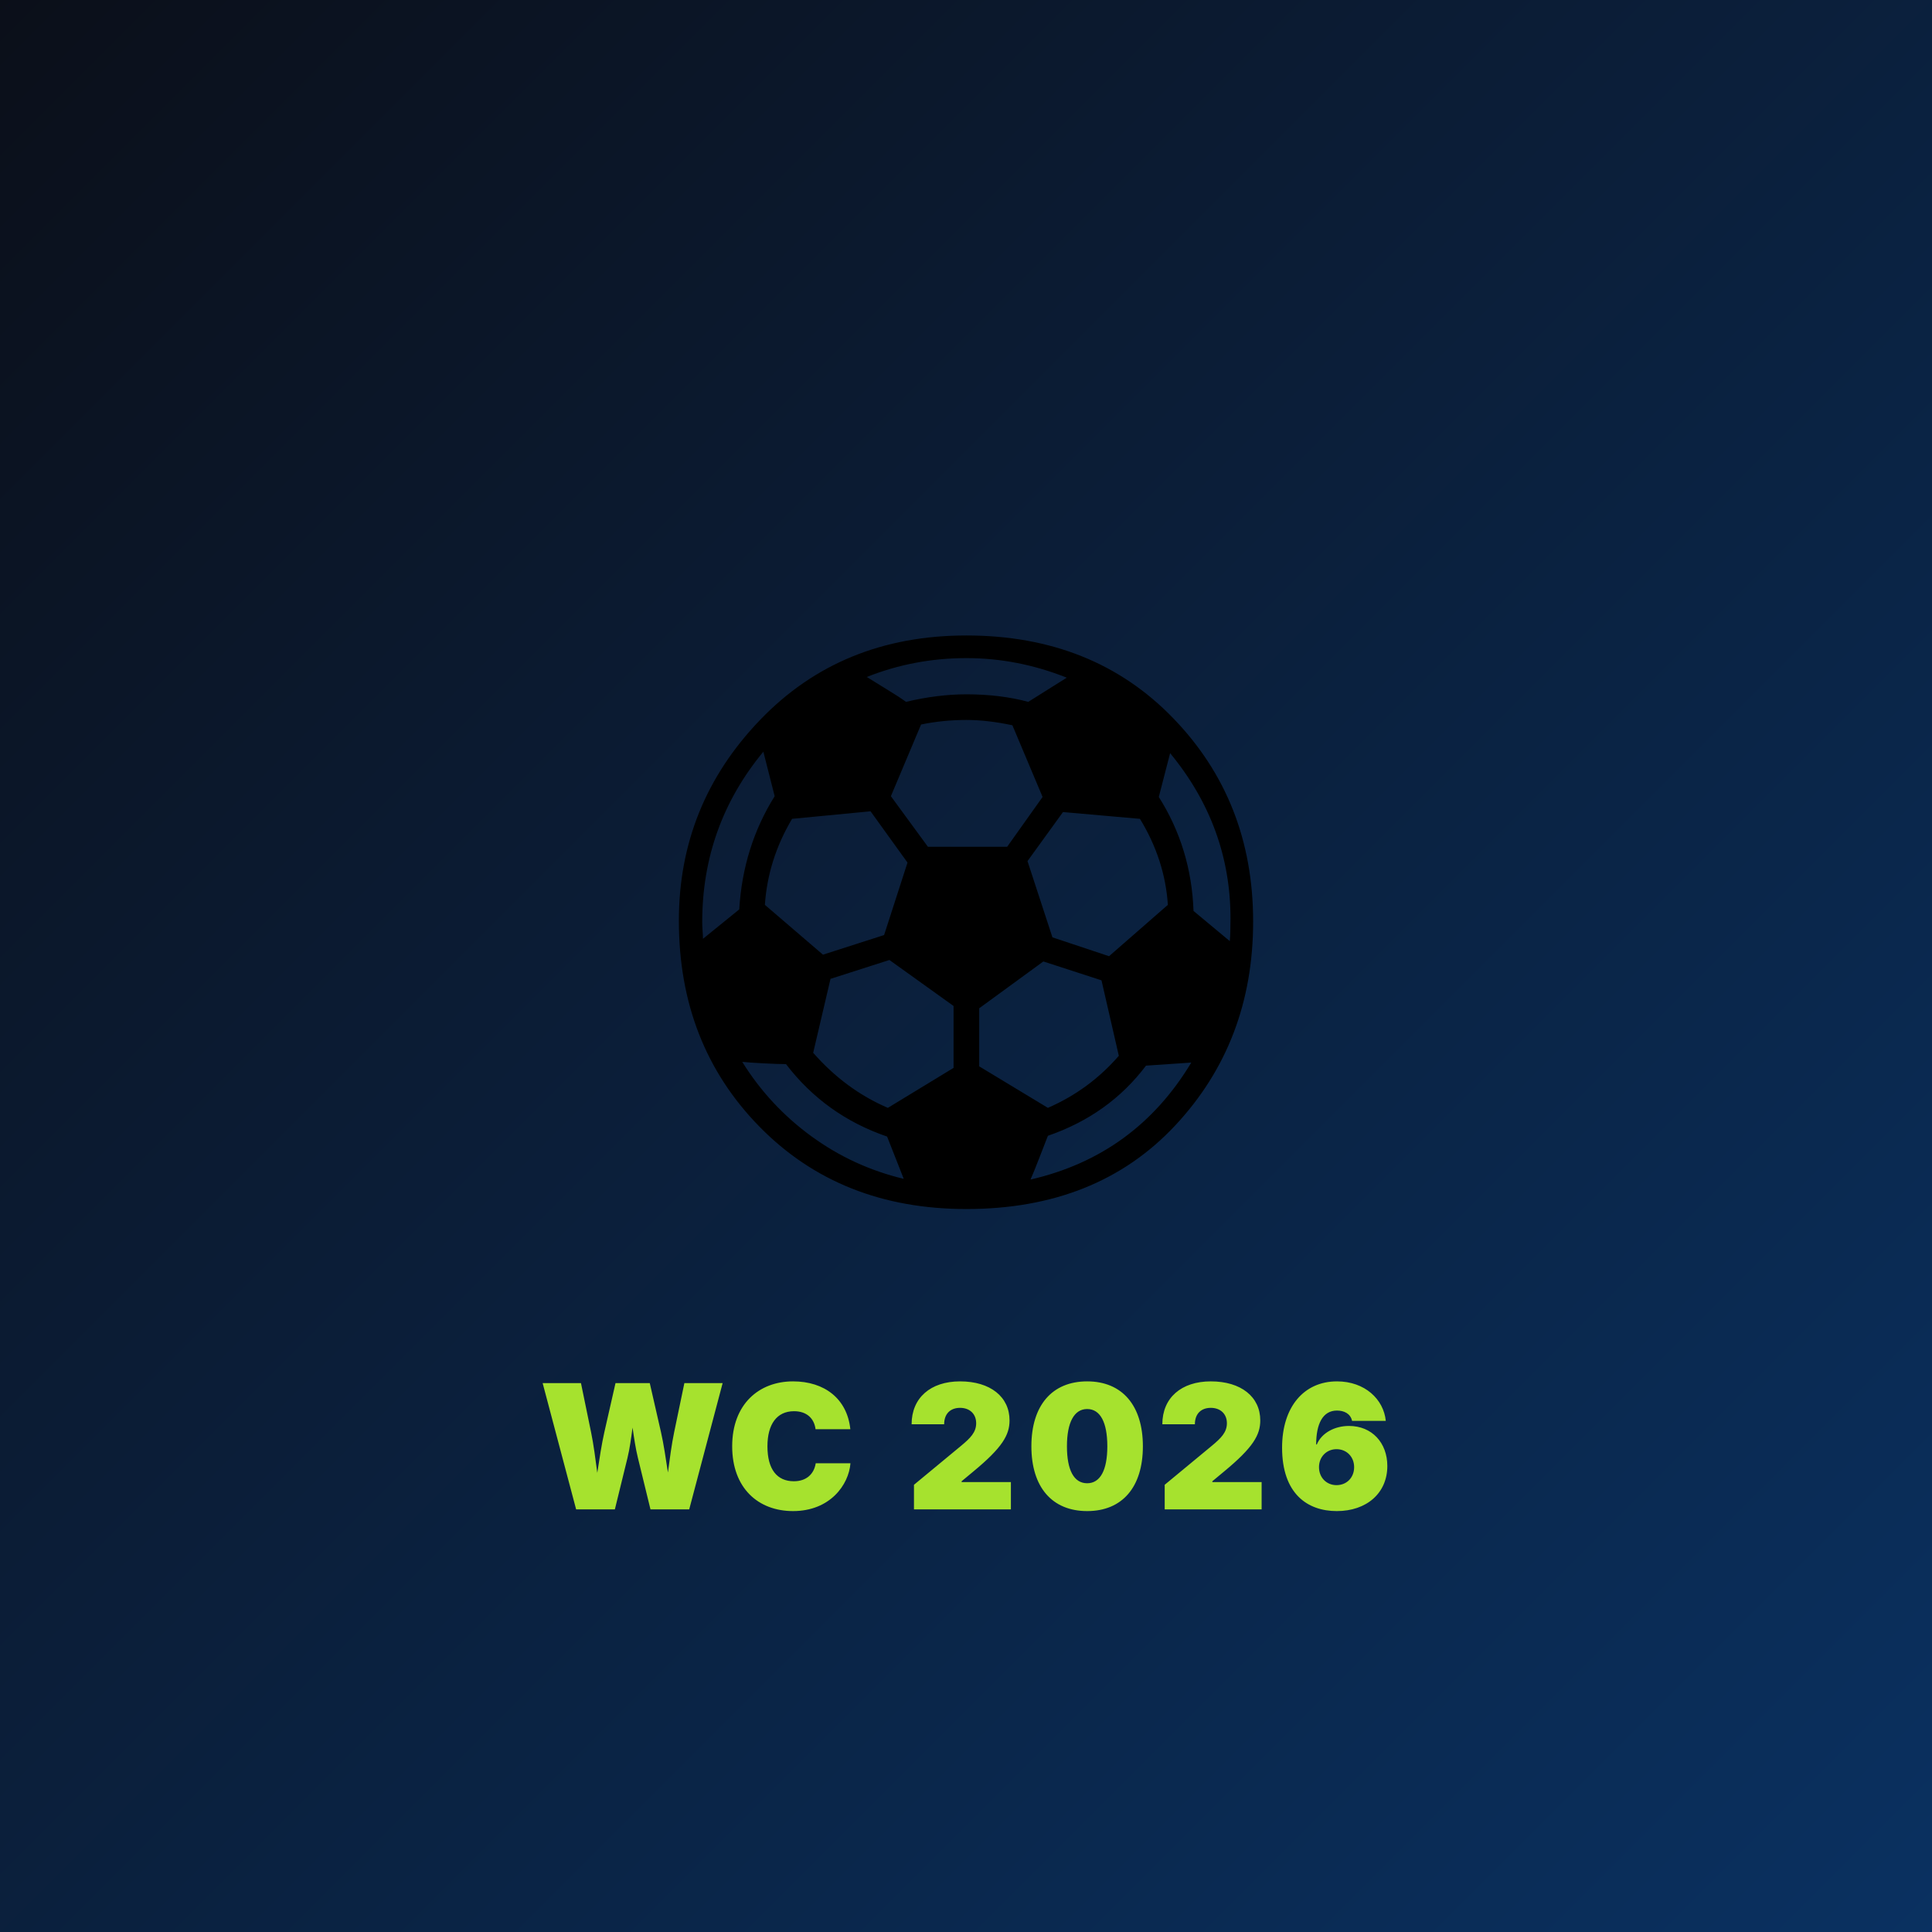
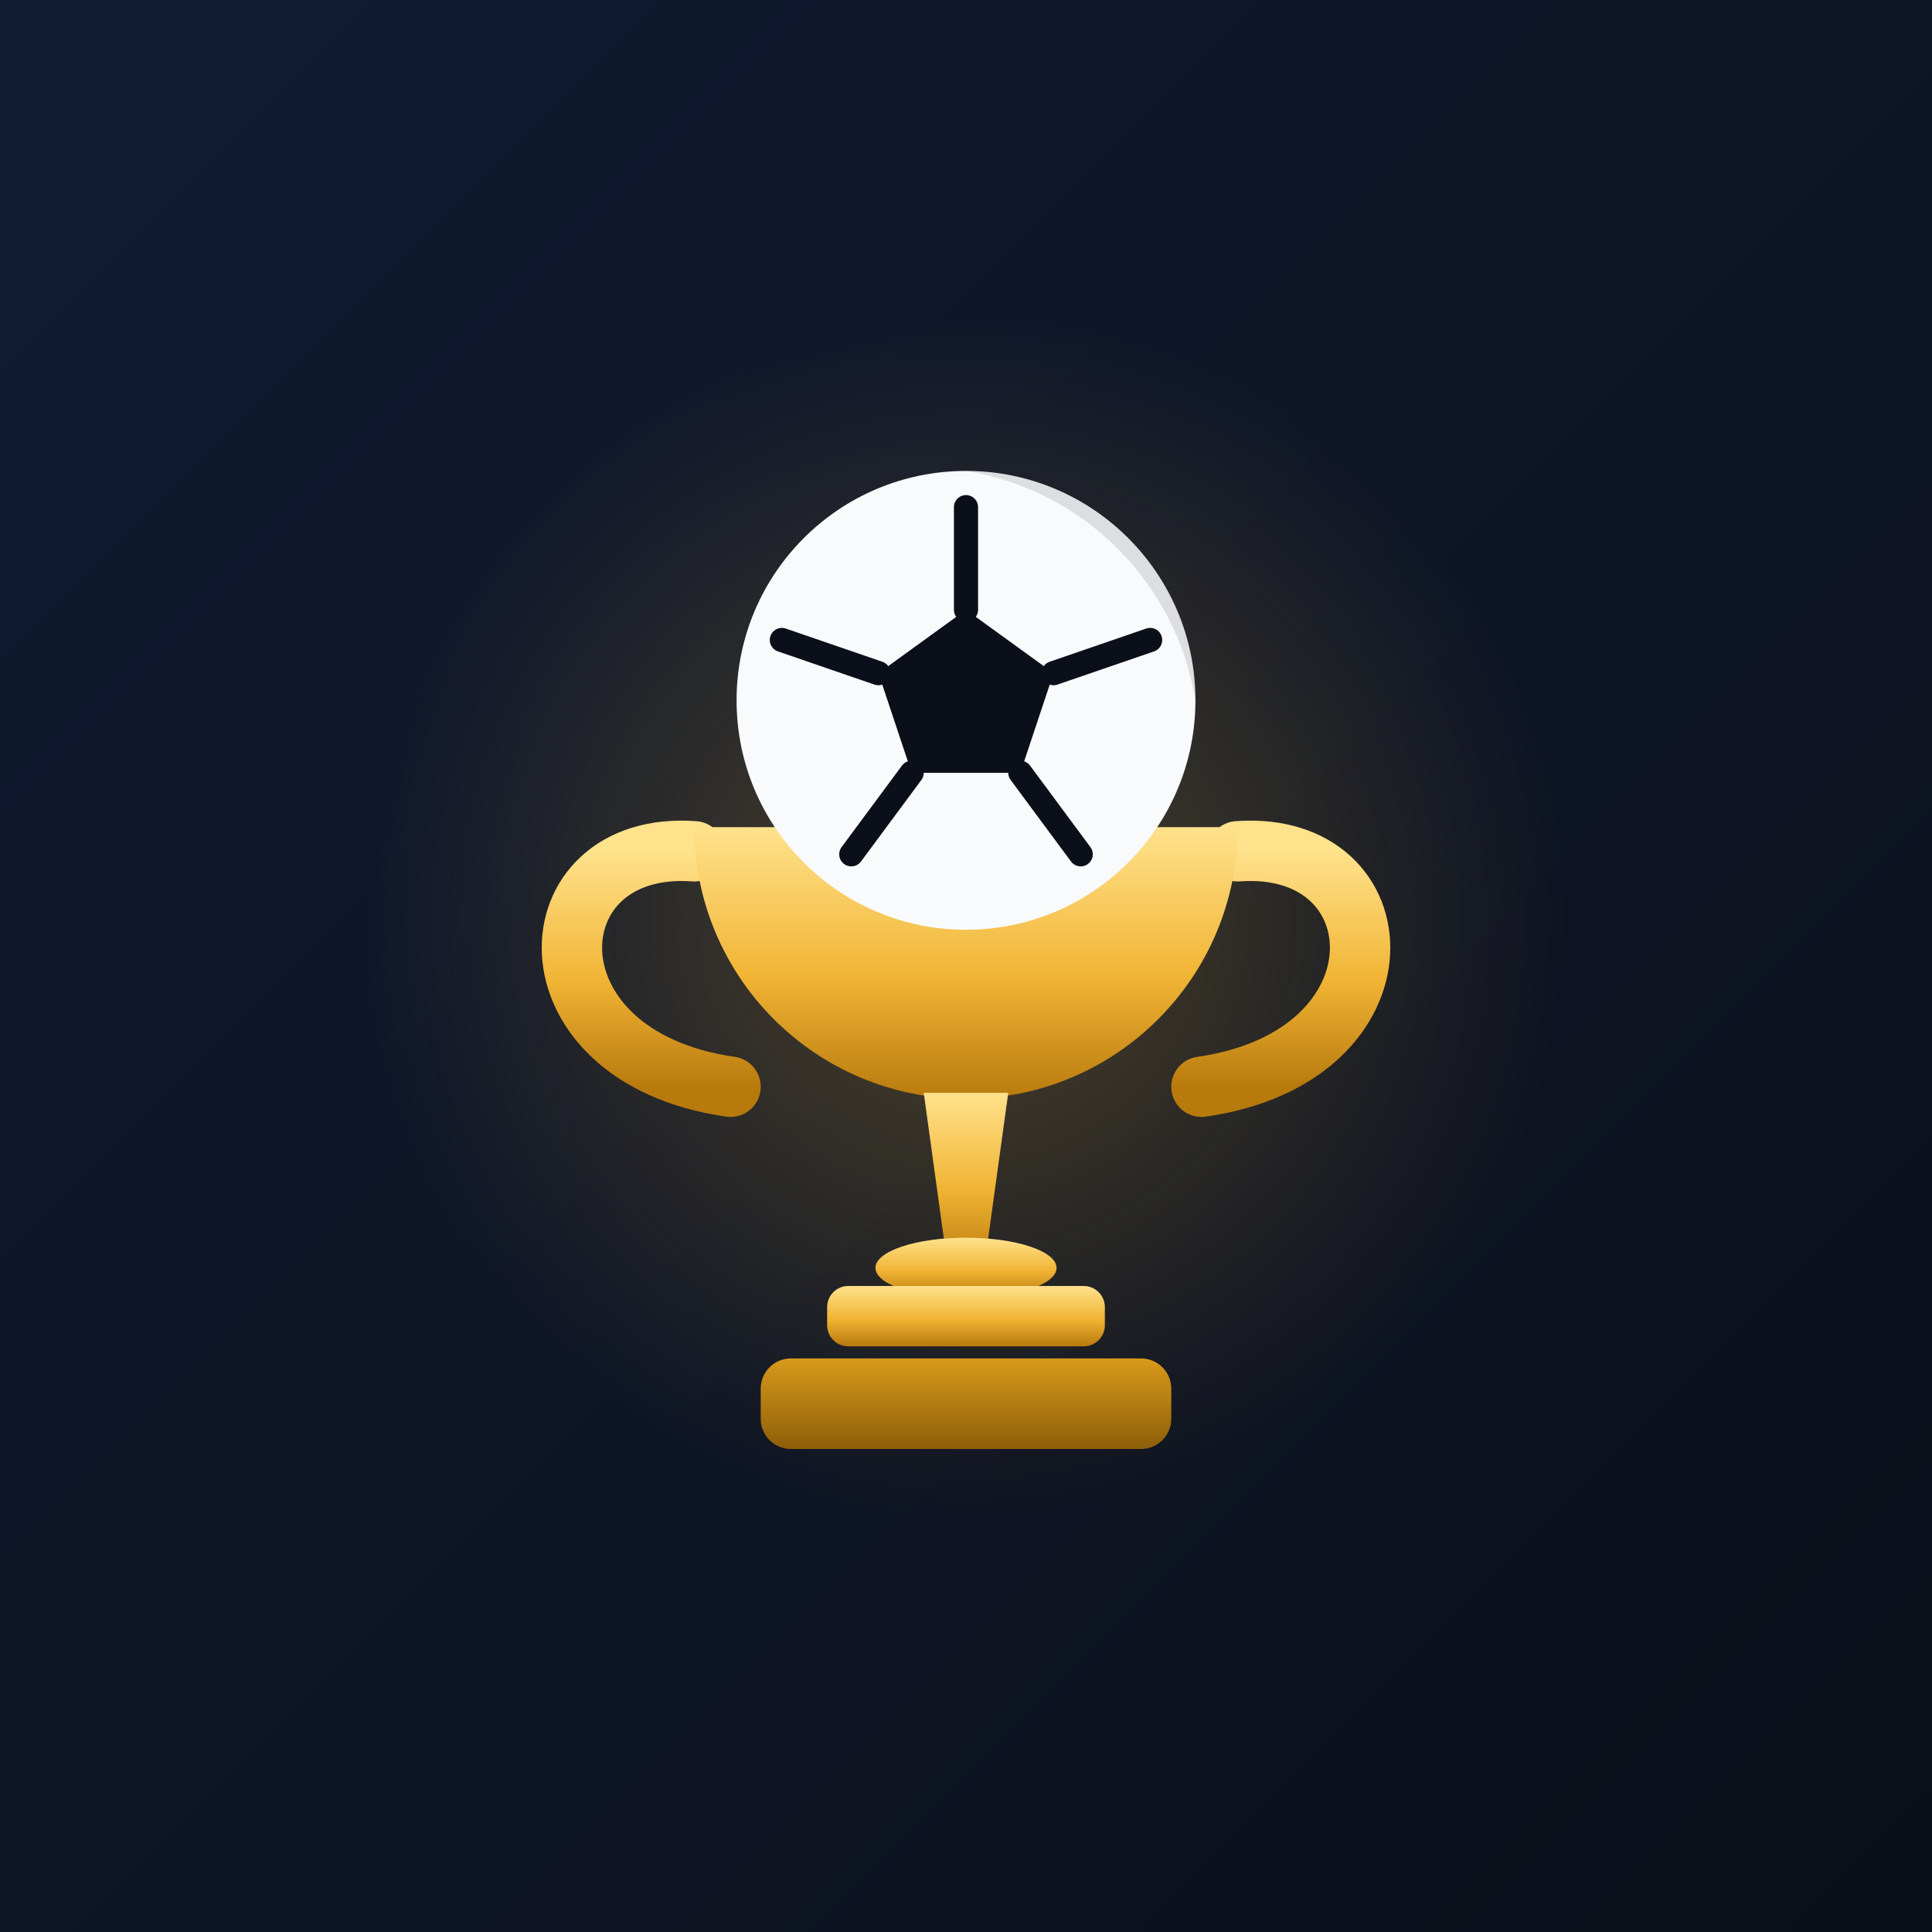
<svg xmlns="http://www.w3.org/2000/svg" viewBox="0 0 512 512">
  <defs>
    <linearGradient id="bg" x1="0" y1="0" x2="1" y2="1">
-       <stop offset="0%" stop-color="#0B0F19" />
-       <stop offset="100%" stop-color="#0A3161" />
+       <stop offset="0%" stop-color="#101B33" />
+       <stop offset="100%" stop-color="#0B0F19" />
    </linearGradient>
+     <linearGradient id="gold" x1="0" y1="0" x2="0" y2="1">
+       <stop offset="0%" stop-color="#FFE28C" />
+       <stop offset="55%" stop-color="#F1B434" />
+       <stop offset="100%" stop-color="#B87A0D" />
+     </linearGradient>
+     <linearGradient id="goldDark" x1="0" y1="0" x2="0" y2="1">
+       <stop offset="0%" stop-color="#D99A1B" />
+       <stop offset="100%" stop-color="#8C5E08" />
+     </linearGradient>
+     <radialGradient id="glow" cx="0.5" cy="0.5" r="0.5">
+       <stop offset="0%" stop-color="rgba(241,180,52,0.28)" />
+       <stop offset="70%" stop-color="rgba(241,180,52,0.08)" />
+       <stop offset="100%" stop-color="rgba(241,180,52,0)" />
+     </radialGradient>
  </defs>
  <rect width="512" height="512" fill="url(#bg)" />
-   <text x="256" y="310" font-size="200" text-anchor="middle" font-family="Apple Color Emoji, Segoe UI Emoji, Noto Color Emoji, sans-serif">⚽</text>
-   <text x="256" y="400" font-size="46" font-weight="900" text-anchor="middle" fill="#A6E22E" font-family="ui-sans-serif, system-ui, -apple-system, sans-serif" letter-spacing="2">WC 2026</text>
+   <g transform="translate(51.2 51.2) scale(0.8)">
+     <circle cx="256" cy="240" r="200" fill="url(#glow)" />
+     <path d="M166 218 C 112 214, 108 286, 178 296" stroke="url(#gold)" stroke-width="20" stroke-linecap="round" fill="none" />
+     <path d="M346 218 C 400 214, 404 286, 334 296" stroke="url(#gold)" stroke-width="20" stroke-linecap="round" fill="none" />
+     <path d="M166 210 L346 210 A 90 90 0 0 1 166 210 Z" fill="url(#gold)" />
+     <path d="M242 298 L270 298 L262 356 L250 356 Z" fill="url(#gold)" />
+     <ellipse cx="256" cy="356" rx="30" ry="10" fill="url(#gold)" />
+     <rect x="210" y="362" width="92" height="20" rx="7" fill="url(#gold)" />
+     <rect x="188" y="386" width="136" height="30" rx="10" fill="url(#goldDark)" />
+     <circle cx="256" cy="168" r="76" fill="#F8FAFC" />
+     <polygon points="256,138 285,159 274,192 238,192 227,159" fill="#0B0F19" />
+     <g stroke="#0B0F19" stroke-width="8" stroke-linecap="round">
+       <line x1="256" y1="138" x2="256" y2="104" />
+       <line x1="285" y1="159" x2="317" y2="148" />
+       <line x1="274" y1="192" x2="294" y2="219" />
+       <line x1="238" y1="192" x2="218" y2="219" />
+       <line x1="227" y1="159" x2="195" y2="148" />
+     </g>
+     <path d="M256 92 A 76 76 0 0 1 332 168 A 92 92 0 0 0 256 92 Z" fill="rgba(11,15,25,0.12)" />
+   </g>
</svg>
